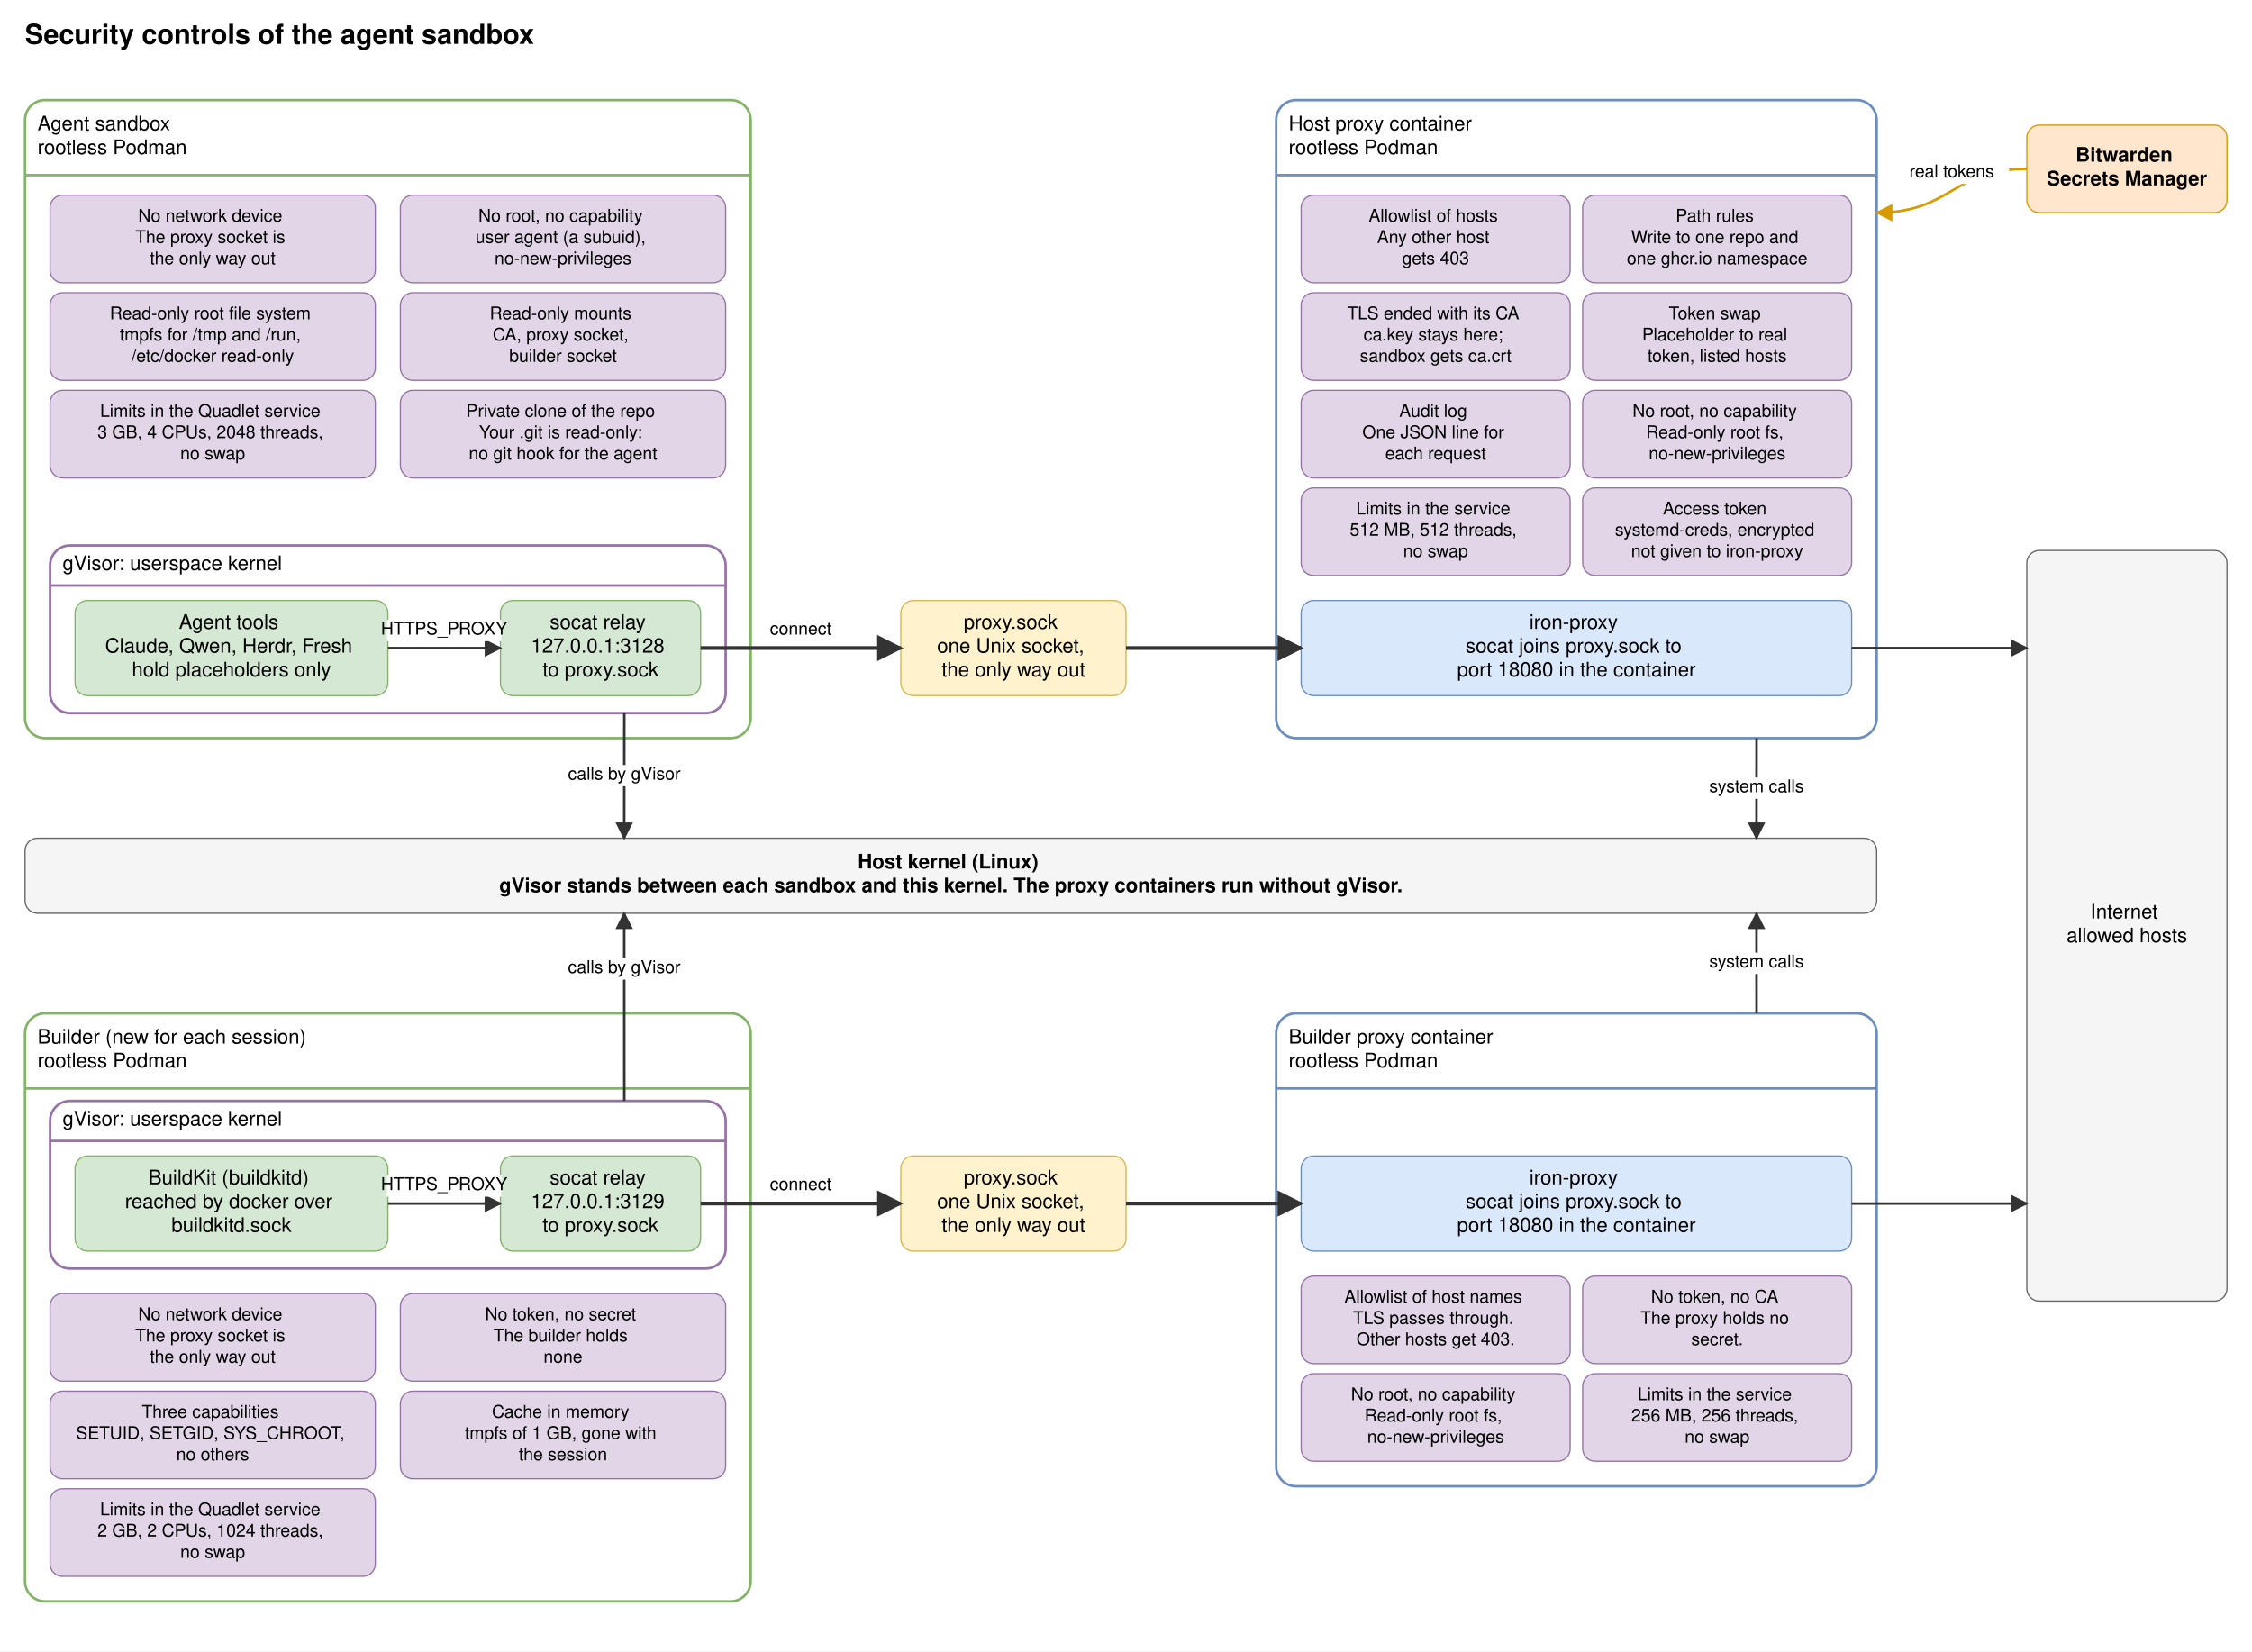
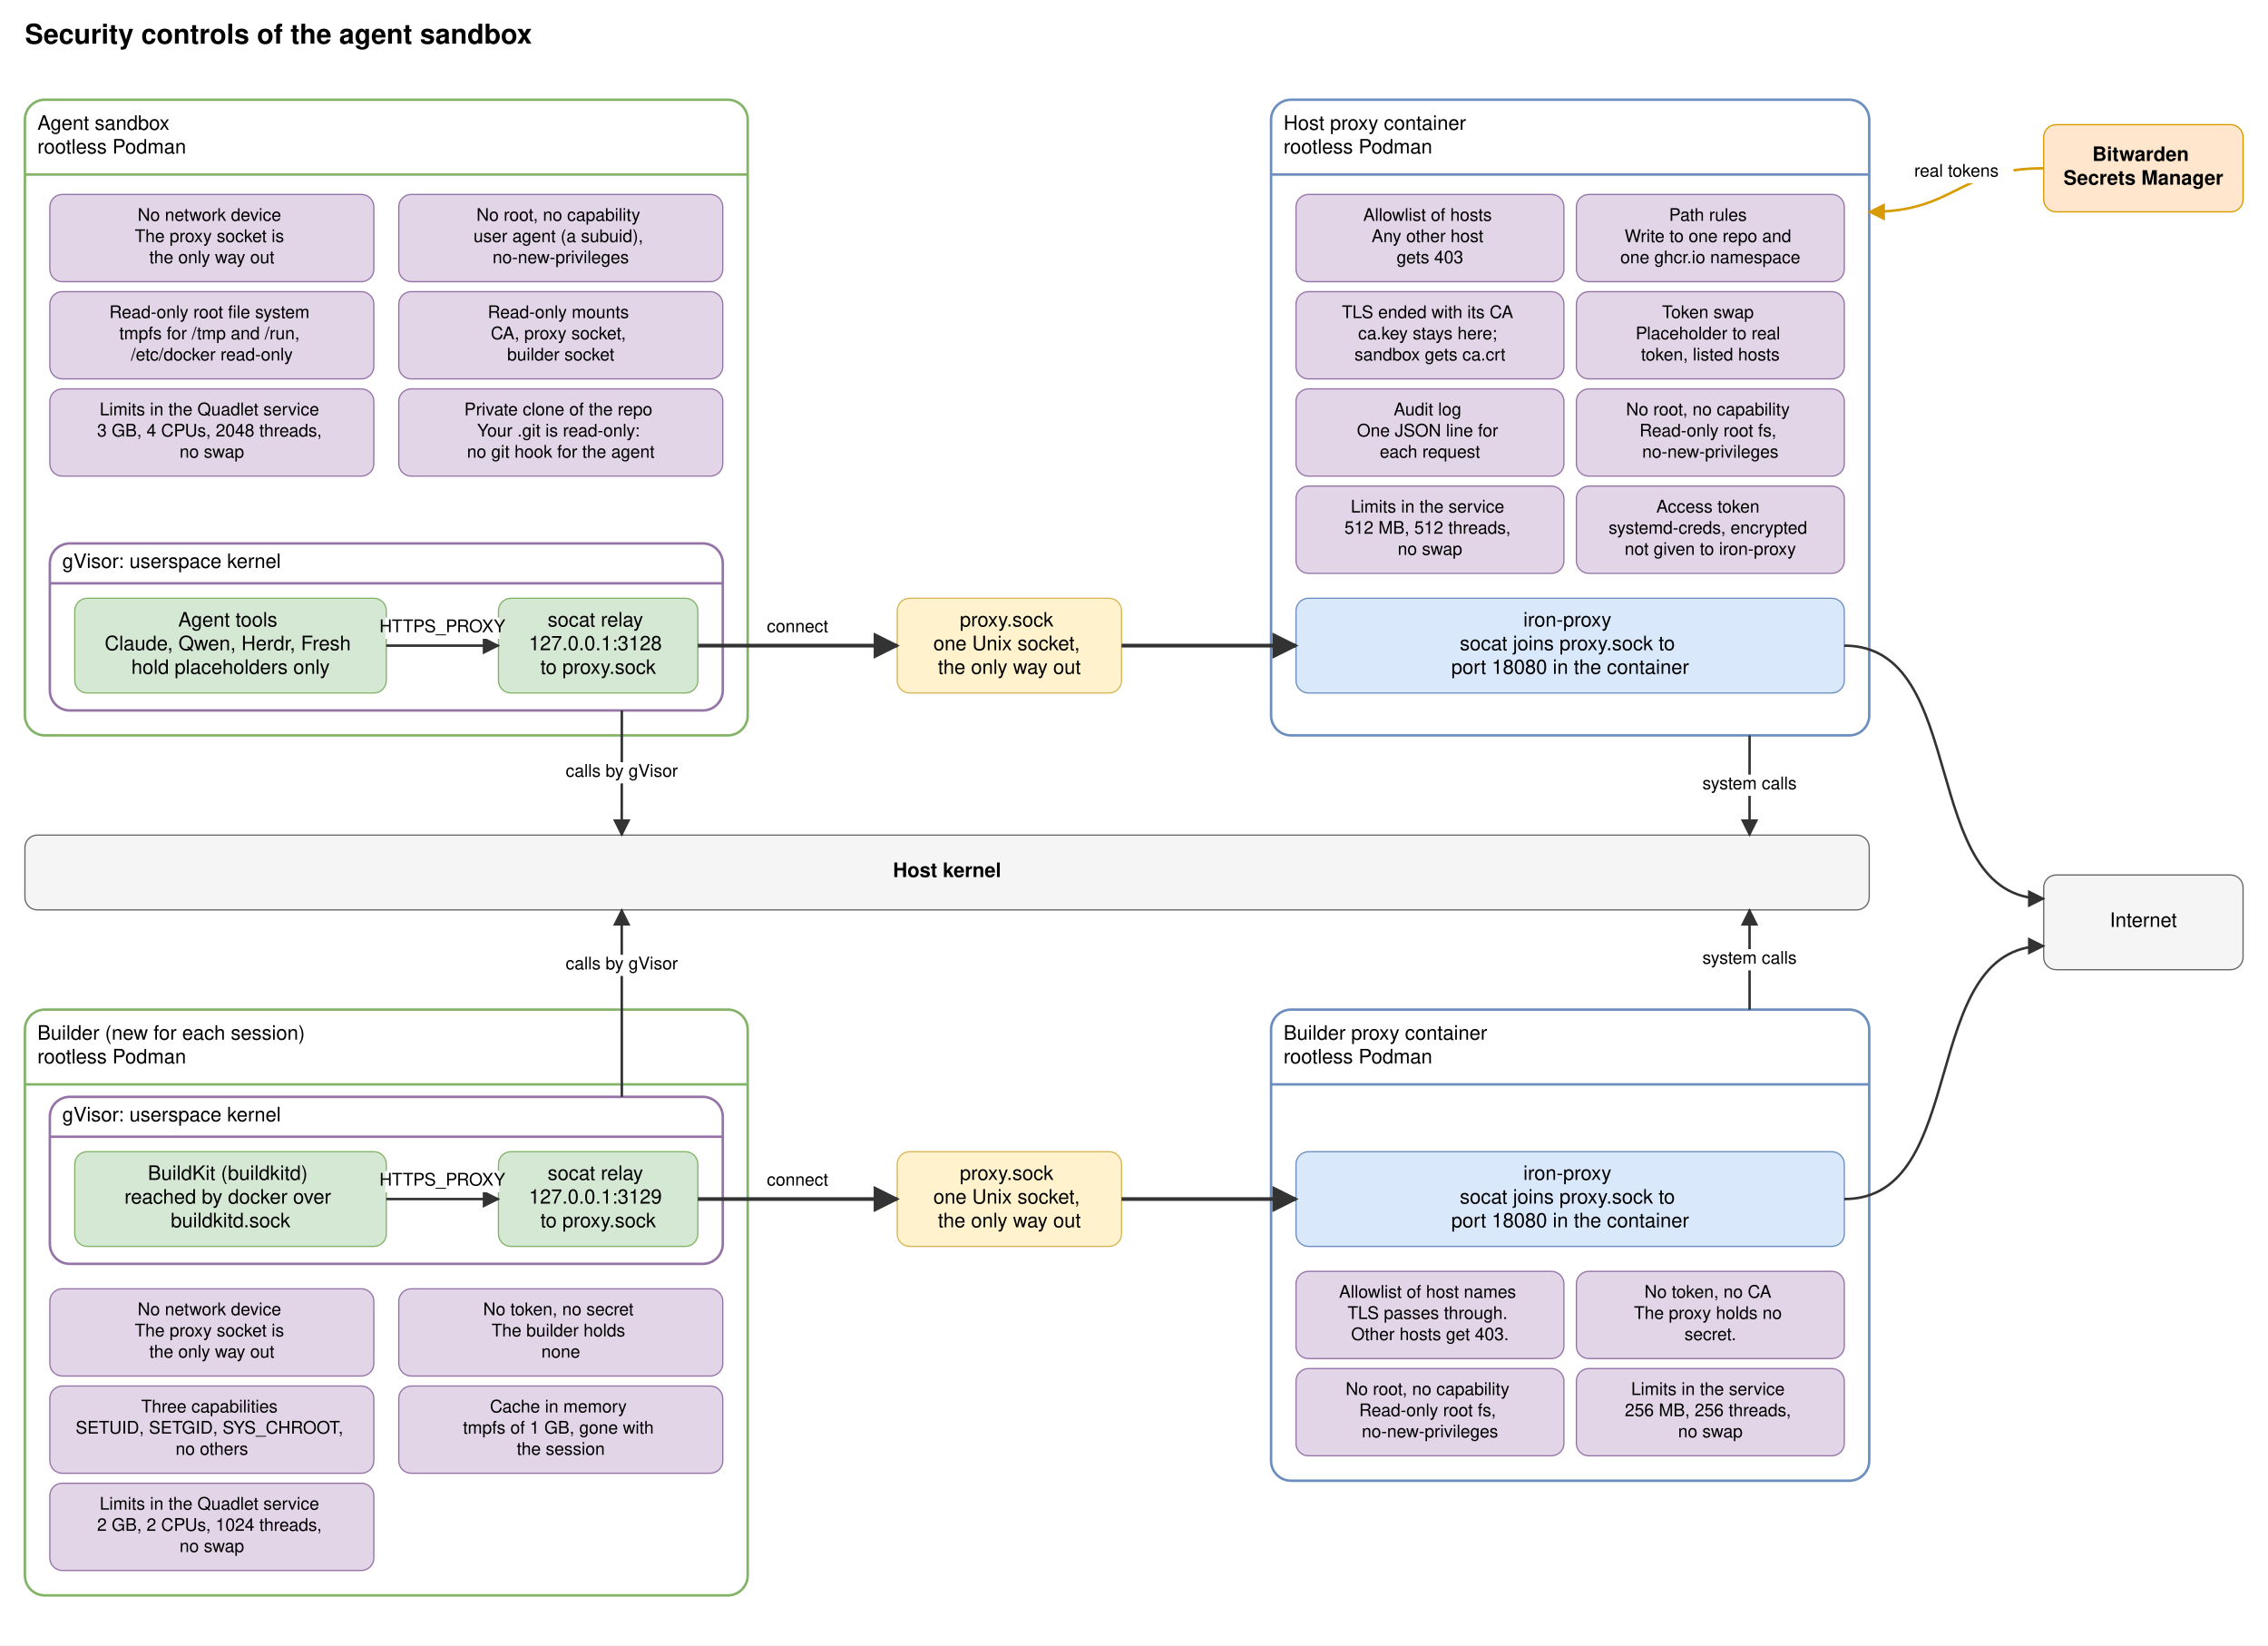
- <svg xmlns="http://www.w3.org/2000/svg" width="1800" height="1320" viewBox="0 0 1800 1320" font-family="Helvetica, Arial, sans-serif" fill="#000000">
+ <svg xmlns="http://www.w3.org/2000/svg" width="1820" height="1320" viewBox="0 0 1820 1320" font-family="Helvetica, Arial, sans-serif" fill="#000000">
  <defs>
    <marker id="a-dark" viewBox="0 0 10 10" refX="9" refY="5" markerWidth="7" markerHeight="7" markerUnits="strokeWidth" orient="auto">
      <path d="M0 0 L10 5 L0 10 z" fill="#333333" />
    </marker>
    <marker id="a-orange" viewBox="0 0 10 10" refX="9" refY="5" markerWidth="7" markerHeight="7" markerUnits="strokeWidth" orient="auto">
      <path d="M0 0 L10 5 L0 10 z" fill="#d79b00" />
    </marker>
  </defs>
-   <rect width="1800" height="1320" fill="#ffffff" />
+   <rect width="1820" height="1320" fill="#ffffff" />
  <text x="20" y="30" dominant-baseline="central" font-size="22" font-weight="bold">Security controls of the agent sandbox</text>
  <rect x="20" y="80" width="580" height="510" rx="16" fill="#ffffff" stroke="#82b366" stroke-width="2" />
  <line x1="20" y1="140" x2="600" y2="140" stroke="#82b366" stroke-width="2" />
  <text x="30" y="100.5" text-anchor="start" dominant-baseline="central" font-size="16">
    <tspan x="30" dy="0">Agent sandbox</tspan>
    <tspan x="30" dy="19">rootless Podman</tspan>
  </text>
  <rect x="1020" y="80" width="480" height="510" rx="16" fill="#ffffff" stroke="#6c8ebf" stroke-width="2" />
  <line x1="1020" y1="140" x2="1500" y2="140" stroke="#6c8ebf" stroke-width="2" />
  <text x="1030" y="100.5" text-anchor="start" dominant-baseline="central" font-size="16">
    <tspan x="1030" dy="0">Host proxy container</tspan>
    <tspan x="1030" dy="19">rootless Podman</tspan>
  </text>
  <rect x="20" y="810" width="580" height="470" rx="16" fill="#ffffff" stroke="#82b366" stroke-width="2" />
  <line x1="20" y1="870" x2="600" y2="870" stroke="#82b366" stroke-width="2" />
  <text x="30" y="830.5" text-anchor="start" dominant-baseline="central" font-size="16">
    <tspan x="30" dy="0">Builder (new for each session)</tspan>
    <tspan x="30" dy="19">rootless Podman</tspan>
  </text>
  <rect x="1020" y="810" width="480" height="378" rx="16" fill="#ffffff" stroke="#6c8ebf" stroke-width="2" />
  <line x1="1020" y1="870" x2="1500" y2="870" stroke="#6c8ebf" stroke-width="2" />
  <text x="1030" y="830.5" text-anchor="start" dominant-baseline="central" font-size="16">
    <tspan x="1030" dy="0">Builder proxy container</tspan>
    <tspan x="1030" dy="19">rootless Podman</tspan>
  </text>
  <rect x="40" y="436" width="540" height="134" rx="16" fill="#ffffff" stroke="#9673a6" stroke-width="2" />
  <line x1="40" y1="468" x2="580" y2="468" stroke="#9673a6" stroke-width="2" />
  <text x="50" y="452.0" text-anchor="start" dominant-baseline="central" font-size="16">
    <tspan x="50" dy="0">gVisor: userspace kernel</tspan>
  </text>
  <rect x="40" y="880" width="540" height="134" rx="16" fill="#ffffff" stroke="#9673a6" stroke-width="2" />
  <line x1="40" y1="912" x2="580" y2="912" stroke="#9673a6" stroke-width="2" />
  <text x="50" y="896.0" text-anchor="start" dominant-baseline="central" font-size="16">
    <tspan x="50" dy="0">gVisor: userspace kernel</tspan>
  </text>
  <rect x="40" y="156" width="260" height="70" rx="10" fill="#e1d5e7" stroke="#9673a6" stroke-width="1" />
  <text x="170.0" y="174.0" text-anchor="middle" dominant-baseline="central" font-size="14">
    <tspan x="170.0" dy="0">No network device</tspan>
    <tspan x="170.0" dy="17">The proxy socket is</tspan>
    <tspan x="170.0" dy="17">the only way out</tspan>
  </text>
  <rect x="320" y="156" width="260" height="70" rx="10" fill="#e1d5e7" stroke="#9673a6" stroke-width="1" />
  <text x="450.0" y="174.0" text-anchor="middle" dominant-baseline="central" font-size="14">
    <tspan x="450.0" dy="0">No root, no capability</tspan>
    <tspan x="450.0" dy="17">user agent (a subuid),</tspan>
    <tspan x="450.0" dy="17">no-new-privileges</tspan>
  </text>
  <rect x="40" y="234" width="260" height="70" rx="10" fill="#e1d5e7" stroke="#9673a6" stroke-width="1" />
  <text x="170.0" y="252.0" text-anchor="middle" dominant-baseline="central" font-size="14">
    <tspan x="170.0" dy="0">Read-only root file system</tspan>
    <tspan x="170.0" dy="17">tmpfs for /tmp and /run,</tspan>
    <tspan x="170.0" dy="17">/etc/docker read-only</tspan>
  </text>
  <rect x="320" y="234" width="260" height="70" rx="10" fill="#e1d5e7" stroke="#9673a6" stroke-width="1" />
  <text x="450.0" y="252.0" text-anchor="middle" dominant-baseline="central" font-size="14">
    <tspan x="450.0" dy="0">Read-only mounts</tspan>
    <tspan x="450.0" dy="17">CA, proxy socket,</tspan>
    <tspan x="450.0" dy="17">builder socket</tspan>
  </text>
  <rect x="40" y="312" width="260" height="70" rx="10" fill="#e1d5e7" stroke="#9673a6" stroke-width="1" />
  <text x="170.0" y="330.0" text-anchor="middle" dominant-baseline="central" font-size="14">
    <tspan x="170.0" dy="0">Limits in the Quadlet service</tspan>
    <tspan x="170.0" dy="17">3 GB, 4 CPUs, 2048 threads,</tspan>
    <tspan x="170.0" dy="17">no swap</tspan>
  </text>
  <rect x="320" y="312" width="260" height="70" rx="10" fill="#e1d5e7" stroke="#9673a6" stroke-width="1" />
  <text x="450.0" y="330.0" text-anchor="middle" dominant-baseline="central" font-size="14">
    <tspan x="450.0" dy="0">Private clone of the repo</tspan>
    <tspan x="450.0" dy="17">Your .git is read-only:</tspan>
    <tspan x="450.0" dy="17">no git hook for the agent</tspan>
  </text>
  <rect x="60" y="480" width="250" height="76" rx="10" fill="#d5e8d4" stroke="#82b366" stroke-width="1" />
  <text x="185.0" y="499.0" text-anchor="middle" dominant-baseline="central" font-size="16">
    <tspan x="185.0" dy="0">Agent tools</tspan>
    <tspan x="185.0" dy="19">Claude, Qwen, Herdr, Fresh</tspan>
    <tspan x="185.0" dy="19">hold placeholders only</tspan>
  </text>
  <rect x="400" y="480" width="160" height="76" rx="10" fill="#d5e8d4" stroke="#82b366" stroke-width="1" />
  <text x="480.0" y="499.0" text-anchor="middle" dominant-baseline="central" font-size="16">
    <tspan x="480.0" dy="0">socat relay</tspan>
    <tspan x="480.0" dy="19">127.0.0.1:3128</tspan>
    <tspan x="480.0" dy="19">to proxy.sock</tspan>
  </text>
  <rect x="60" y="924" width="250" height="76" rx="10" fill="#d5e8d4" stroke="#82b366" stroke-width="1" />
  <text x="185.0" y="943.0" text-anchor="middle" dominant-baseline="central" font-size="16">
    <tspan x="185.0" dy="0">BuildKit (buildkitd)</tspan>
    <tspan x="185.0" dy="19">reached by docker over</tspan>
    <tspan x="185.0" dy="19">buildkitd.sock</tspan>
  </text>
  <rect x="400" y="924" width="160" height="76" rx="10" fill="#d5e8d4" stroke="#82b366" stroke-width="1" />
  <text x="480.0" y="943.0" text-anchor="middle" dominant-baseline="central" font-size="16">
    <tspan x="480.0" dy="0">socat relay</tspan>
    <tspan x="480.0" dy="19">127.0.0.1:3129</tspan>
    <tspan x="480.0" dy="19">to proxy.sock</tspan>
  </text>
  <rect x="40" y="1034" width="260" height="70" rx="10" fill="#e1d5e7" stroke="#9673a6" stroke-width="1" />
  <text x="170.0" y="1052.0" text-anchor="middle" dominant-baseline="central" font-size="14">
    <tspan x="170.0" dy="0">No network device</tspan>
    <tspan x="170.0" dy="17">The proxy socket is</tspan>
    <tspan x="170.0" dy="17">the only way out</tspan>
  </text>
  <rect x="320" y="1034" width="260" height="70" rx="10" fill="#e1d5e7" stroke="#9673a6" stroke-width="1" />
  <text x="450.0" y="1052.0" text-anchor="middle" dominant-baseline="central" font-size="14">
    <tspan x="450.0" dy="0">No token, no secret</tspan>
    <tspan x="450.0" dy="17">The builder holds</tspan>
    <tspan x="450.0" dy="17">none</tspan>
  </text>
  <rect x="40" y="1112" width="260" height="70" rx="10" fill="#e1d5e7" stroke="#9673a6" stroke-width="1" />
  <text x="170.0" y="1130.0" text-anchor="middle" dominant-baseline="central" font-size="14">
    <tspan x="170.0" dy="0">Three capabilities</tspan>
    <tspan x="170.0" dy="17">SETUID, SETGID, SYS_CHROOT,</tspan>
    <tspan x="170.0" dy="17">no others</tspan>
  </text>
  <rect x="320" y="1112" width="260" height="70" rx="10" fill="#e1d5e7" stroke="#9673a6" stroke-width="1" />
  <text x="450.0" y="1130.0" text-anchor="middle" dominant-baseline="central" font-size="14">
    <tspan x="450.0" dy="0">Cache in memory</tspan>
    <tspan x="450.0" dy="17">tmpfs of 1 GB, gone with</tspan>
    <tspan x="450.0" dy="17">the session</tspan>
  </text>
  <rect x="40" y="1190" width="260" height="70" rx="10" fill="#e1d5e7" stroke="#9673a6" stroke-width="1" />
  <text x="170.0" y="1208.0" text-anchor="middle" dominant-baseline="central" font-size="14">
    <tspan x="170.0" dy="0">Limits in the Quadlet service</tspan>
    <tspan x="170.0" dy="17">2 GB, 2 CPUs, 1024 threads,</tspan>
    <tspan x="170.0" dy="17">no swap</tspan>
  </text>
  <rect x="720" y="480" width="180" height="76" rx="10" fill="#fff2cc" stroke="#d6b656" stroke-width="1" />
  <text x="810.0" y="499.0" text-anchor="middle" dominant-baseline="central" font-size="16">
    <tspan x="810.0" dy="0">proxy.sock</tspan>
    <tspan x="810.0" dy="19">one Unix socket,</tspan>
    <tspan x="810.0" dy="19">the only way out</tspan>
  </text>
  <rect x="720" y="924" width="180" height="76" rx="10" fill="#fff2cc" stroke="#d6b656" stroke-width="1" />
  <text x="810.0" y="943.0" text-anchor="middle" dominant-baseline="central" font-size="16">
    <tspan x="810.0" dy="0">proxy.sock</tspan>
    <tspan x="810.0" dy="19">one Unix socket,</tspan>
    <tspan x="810.0" dy="19">the only way out</tspan>
  </text>
  <rect x="1040" y="156" width="215" height="70" rx="10" fill="#e1d5e7" stroke="#9673a6" stroke-width="1" />
  <text x="1147.5" y="174.0" text-anchor="middle" dominant-baseline="central" font-size="14">
    <tspan x="1147.5" dy="0">Allowlist of hosts</tspan>
    <tspan x="1147.5" dy="17">Any other host</tspan>
    <tspan x="1147.5" dy="17">gets 403</tspan>
  </text>
  <rect x="1265" y="156" width="215" height="70" rx="10" fill="#e1d5e7" stroke="#9673a6" stroke-width="1" />
  <text x="1372.5" y="174.0" text-anchor="middle" dominant-baseline="central" font-size="14">
    <tspan x="1372.5" dy="0">Path rules</tspan>
    <tspan x="1372.5" dy="17">Write to one repo and</tspan>
    <tspan x="1372.5" dy="17">one ghcr.io namespace</tspan>
  </text>
  <rect x="1040" y="234" width="215" height="70" rx="10" fill="#e1d5e7" stroke="#9673a6" stroke-width="1" />
  <text x="1147.5" y="252.0" text-anchor="middle" dominant-baseline="central" font-size="14">
    <tspan x="1147.5" dy="0">TLS ended with its CA</tspan>
    <tspan x="1147.5" dy="17">ca.key stays here;</tspan>
    <tspan x="1147.5" dy="17">sandbox gets ca.crt</tspan>
  </text>
  <rect x="1265" y="234" width="215" height="70" rx="10" fill="#e1d5e7" stroke="#9673a6" stroke-width="1" />
  <text x="1372.5" y="252.0" text-anchor="middle" dominant-baseline="central" font-size="14">
    <tspan x="1372.5" dy="0">Token swap</tspan>
    <tspan x="1372.5" dy="17">Placeholder to real</tspan>
    <tspan x="1372.5" dy="17">token, listed hosts</tspan>
  </text>
  <rect x="1040" y="312" width="215" height="70" rx="10" fill="#e1d5e7" stroke="#9673a6" stroke-width="1" />
  <text x="1147.5" y="330.0" text-anchor="middle" dominant-baseline="central" font-size="14">
    <tspan x="1147.5" dy="0">Audit log</tspan>
    <tspan x="1147.5" dy="17">One JSON line for</tspan>
    <tspan x="1147.5" dy="17">each request</tspan>
  </text>
  <rect x="1265" y="312" width="215" height="70" rx="10" fill="#e1d5e7" stroke="#9673a6" stroke-width="1" />
  <text x="1372.5" y="330.0" text-anchor="middle" dominant-baseline="central" font-size="14">
    <tspan x="1372.5" dy="0">No root, no capability</tspan>
    <tspan x="1372.5" dy="17">Read-only root fs,</tspan>
    <tspan x="1372.5" dy="17">no-new-privileges</tspan>
  </text>
  <rect x="1040" y="390" width="215" height="70" rx="10" fill="#e1d5e7" stroke="#9673a6" stroke-width="1" />
  <text x="1147.5" y="408.0" text-anchor="middle" dominant-baseline="central" font-size="14">
    <tspan x="1147.5" dy="0">Limits in the service</tspan>
    <tspan x="1147.5" dy="17">512 MB, 512 threads,</tspan>
    <tspan x="1147.5" dy="17">no swap</tspan>
  </text>
  <rect x="1265" y="390" width="215" height="70" rx="10" fill="#e1d5e7" stroke="#9673a6" stroke-width="1" />
  <text x="1372.5" y="408.0" text-anchor="middle" dominant-baseline="central" font-size="14">
    <tspan x="1372.5" dy="0">Access token</tspan>
    <tspan x="1372.5" dy="17">systemd-creds, encrypted</tspan>
    <tspan x="1372.5" dy="17">not given to iron-proxy</tspan>
  </text>
  <rect x="1040" y="480" width="440" height="76" rx="10" fill="#dae8fc" stroke="#6c8ebf" stroke-width="1" />
  <text x="1260.0" y="499.0" text-anchor="middle" dominant-baseline="central" font-size="16">
    <tspan x="1260.0" dy="0">iron-proxy</tspan>
    <tspan x="1260.0" dy="19">socat joins proxy.sock to</tspan>
    <tspan x="1260.0" dy="19">port 18080 in the container</tspan>
  </text>
  <rect x="1040" y="924" width="440" height="76" rx="10" fill="#dae8fc" stroke="#6c8ebf" stroke-width="1" />
  <text x="1260.0" y="943.0" text-anchor="middle" dominant-baseline="central" font-size="16">
    <tspan x="1260.0" dy="0">iron-proxy</tspan>
    <tspan x="1260.0" dy="19">socat joins proxy.sock to</tspan>
    <tspan x="1260.0" dy="19">port 18080 in the container</tspan>
  </text>
  <rect x="1040" y="1020" width="215" height="70" rx="10" fill="#e1d5e7" stroke="#9673a6" stroke-width="1" />
  <text x="1147.5" y="1038.0" text-anchor="middle" dominant-baseline="central" font-size="14">
    <tspan x="1147.5" dy="0">Allowlist of host names</tspan>
    <tspan x="1147.5" dy="17">TLS passes through.</tspan>
    <tspan x="1147.5" dy="17">Other hosts get 403.</tspan>
  </text>
  <rect x="1265" y="1020" width="215" height="70" rx="10" fill="#e1d5e7" stroke="#9673a6" stroke-width="1" />
  <text x="1372.5" y="1038.0" text-anchor="middle" dominant-baseline="central" font-size="14">
    <tspan x="1372.5" dy="0">No token, no CA</tspan>
    <tspan x="1372.5" dy="17">The proxy holds no</tspan>
    <tspan x="1372.5" dy="17">secret.</tspan>
  </text>
  <rect x="1040" y="1098" width="215" height="70" rx="10" fill="#e1d5e7" stroke="#9673a6" stroke-width="1" />
  <text x="1147.5" y="1116.0" text-anchor="middle" dominant-baseline="central" font-size="14">
    <tspan x="1147.5" dy="0">No root, no capability</tspan>
    <tspan x="1147.5" dy="17">Read-only root fs,</tspan>
    <tspan x="1147.5" dy="17">no-new-privileges</tspan>
  </text>
  <rect x="1265" y="1098" width="215" height="70" rx="10" fill="#e1d5e7" stroke="#9673a6" stroke-width="1" />
  <text x="1372.5" y="1116.0" text-anchor="middle" dominant-baseline="central" font-size="14">
    <tspan x="1372.5" dy="0">Limits in the service</tspan>
    <tspan x="1372.5" dy="17">256 MB, 256 threads,</tspan>
    <tspan x="1372.5" dy="17">no swap</tspan>
  </text>
  <rect x="20" y="670" width="1480" height="60" rx="10" fill="#f5f5f5" stroke="#666666" stroke-width="1" />
-   <text x="760.0" y="690.5" text-anchor="middle" dominant-baseline="central" font-size="16" font-weight="bold">
-     <tspan x="760.0" dy="0">Host kernel (Linux)</tspan>
-     <tspan x="760.0" dy="19">gVisor stands between each sandbox and this kernel. The proxy containers run without gVisor.</tspan>
-   </text>
-   <rect x="1620" y="100" width="160" height="70" rx="10" fill="#ffe6cc" stroke="#d79b00" stroke-width="1" />
-   <text x="1700.0" y="125.5" text-anchor="middle" dominant-baseline="central" font-size="16" font-weight="bold">
-     <tspan x="1700.0" dy="0">Bitwarden</tspan>
-     <tspan x="1700.0" dy="19">Secrets Manager</tspan>
-   </text>
-   <rect x="1620" y="440" width="160" height="600" rx="10" fill="#f5f5f5" stroke="#666666" stroke-width="1" />
-   <text x="1700.0" y="730.5" text-anchor="middle" dominant-baseline="central" font-size="16">
-     <tspan x="1700.0" dy="0">Internet</tspan>
-     <tspan x="1700.0" dy="19">allowed hosts</tspan>
+   <text x="760.0" y="700.0" text-anchor="middle" dominant-baseline="central" font-size="16" font-weight="bold">
+     <tspan x="760.0" dy="0">Host kernel</tspan>
+   </text>
+   <rect x="1640" y="100" width="160" height="70" rx="10" fill="#ffe6cc" stroke="#d79b00" stroke-width="1" />
+   <text x="1720.0" y="125.5" text-anchor="middle" dominant-baseline="central" font-size="16" font-weight="bold">
+     <tspan x="1720.0" dy="0">Bitwarden</tspan>
+     <tspan x="1720.0" dy="19">Secrets Manager</tspan>
+   </text>
+   <rect x="1640" y="702" width="160" height="76" rx="10" fill="#f5f5f5" stroke="#666666" stroke-width="1" />
+   <text x="1720.0" y="740.0" text-anchor="middle" dominant-baseline="central" font-size="16">
+     <tspan x="1720.0" dy="0">Internet</tspan>
  </text>
  <path d="M310 518.0 C355.0 518.0 355.0 518.0 400 518.0" fill="none" stroke="#333333" stroke-width="2" marker-end="url(#a-dark)" />
  <rect x="309.2" y="495.5" width="91.6" height="17" fill="#ffffff" />
  <text x="355.0" y="504.0" text-anchor="middle" dominant-baseline="central" font-size="14">
    <tspan x="355.0" dy="0">HTTPS_PROXY</tspan>
  </text>
  <path d="M560 518.0 C640.0 518.0 640.0 518.0 720 518.0" fill="none" stroke="#333333" stroke-width="3" marker-end="url(#a-dark)" />
  <rect x="609.4" y="495.5" width="61.2" height="17" fill="#ffffff" />
  <text x="640.0" y="504.0" text-anchor="middle" dominant-baseline="central" font-size="14">
    <tspan x="640.0" dy="0">connect</tspan>
  </text>
  <path d="M900 518.0 C970.0 518.0 970.0 518.0 1040 518.0" fill="none" stroke="#333333" stroke-width="3" marker-end="url(#a-dark)" />
-   <path d="M1480 518.0 C1550.0 518.0 1550.0 518.0 1620 518.0" fill="none" stroke="#333333" stroke-width="2" marker-end="url(#a-dark)" />
-   <path d="M1620 135.0 C1560.0 135.0 1560.0 170.015 1500 170.015" fill="none" stroke="#d79b00" stroke-width="2" marker-end="url(#a-orange)" />
-   <rect x="1514.2" y="130.007" width="91.6" height="17" fill="#ffffff" />
-   <text x="1560.0" y="138.507" text-anchor="middle" dominant-baseline="central" font-size="14">
-     <tspan x="1560.0" dy="0">real tokens</tspan>
+   <path d="M1480 518.0 C1581.5 518.0 1538.5 721.0 1640 721.0" fill="none" stroke="#333333" stroke-width="2" marker-end="url(#a-dark)" />
+   <path d="M1640 135.0 C1570.0 135.0 1570.0 170.015 1500 170.015" fill="none" stroke="#d79b00" stroke-width="2" marker-end="url(#a-orange)" />
+   <rect x="1524.2" y="130.007" width="91.6" height="17" fill="#ffffff" />
+   <text x="1570.0" y="138.507" text-anchor="middle" dominant-baseline="central" font-size="14">
+     <tspan x="1570.0" dy="0">real tokens</tspan>
  </text>
  <path d="M310 962.0 C355.0 962.0 355.0 962.0 400 962.0" fill="none" stroke="#333333" stroke-width="2" marker-end="url(#a-dark)" />
  <rect x="309.2" y="939.5" width="91.6" height="17" fill="#ffffff" />
  <text x="355.0" y="948.0" text-anchor="middle" dominant-baseline="central" font-size="14">
    <tspan x="355.0" dy="0">HTTPS_PROXY</tspan>
  </text>
  <path d="M560 962.0 C640.0 962.0 640.0 962.0 720 962.0" fill="none" stroke="#333333" stroke-width="3" marker-end="url(#a-dark)" />
  <rect x="609.4" y="939.5" width="61.2" height="17" fill="#ffffff" />
  <text x="640.0" y="948.0" text-anchor="middle" dominant-baseline="central" font-size="14">
    <tspan x="640.0" dy="0">connect</tspan>
  </text>
  <path d="M900 962.0 C970.0 962.0 970.0 962.0 1040 962.0" fill="none" stroke="#333333" stroke-width="3" marker-end="url(#a-dark)" />
-   <path d="M1480 962.0 C1550.0 962.0 1550.0 962.0 1620 962.0" fill="none" stroke="#333333" stroke-width="2" marker-end="url(#a-dark)" />
+   <path d="M1480 962.0 C1581.5 962.0 1538.5 759.0 1640 759.0" fill="none" stroke="#333333" stroke-width="2" marker-end="url(#a-dark)" />
  <path d="M499.0 570 C499.0 620.0 498.928 620.0 498.928 670" fill="none" stroke="#333333" stroke-width="2" marker-end="url(#a-dark)" />
  <rect x="437.964" y="611.5" width="122.0" height="17" fill="#ffffff" />
  <text x="498.964" y="620.0" text-anchor="middle" dominant-baseline="central" font-size="14">
    <tspan x="498.964" dy="0">calls by gVisor</tspan>
  </text>
  <path d="M499.0 880 C499.0 805.0 498.928 805.0 498.928 730" fill="none" stroke="#333333" stroke-width="2" marker-end="url(#a-dark)" />
  <rect x="437.939" y="766.031" width="122.0" height="17" fill="#ffffff" />
  <text x="498.939" y="774.531" text-anchor="middle" dominant-baseline="central" font-size="14">
    <tspan x="498.939" dy="0">calls by gVisor</tspan>
  </text>
  <path d="M1404.0 590 C1404.0 630.0 1403.948 630.0 1403.948 670" fill="none" stroke="#333333" stroke-width="2" marker-end="url(#a-dark)" />
  <rect x="1354.374" y="621.5" width="99.2" height="17" fill="#ffffff" />
  <text x="1403.974" y="630.0" text-anchor="middle" dominant-baseline="central" font-size="14">
    <tspan x="1403.974" dy="0">system calls</tspan>
  </text>
  <path d="M1404.0 810 C1404.0 770.0 1403.948 770.0 1403.948 730" fill="none" stroke="#333333" stroke-width="2" marker-end="url(#a-dark)" />
  <rect x="1354.374" y="761.5" width="99.2" height="17" fill="#ffffff" />
  <text x="1403.974" y="770.0" text-anchor="middle" dominant-baseline="central" font-size="14">
    <tspan x="1403.974" dy="0">system calls</tspan>
  </text>
</svg>
